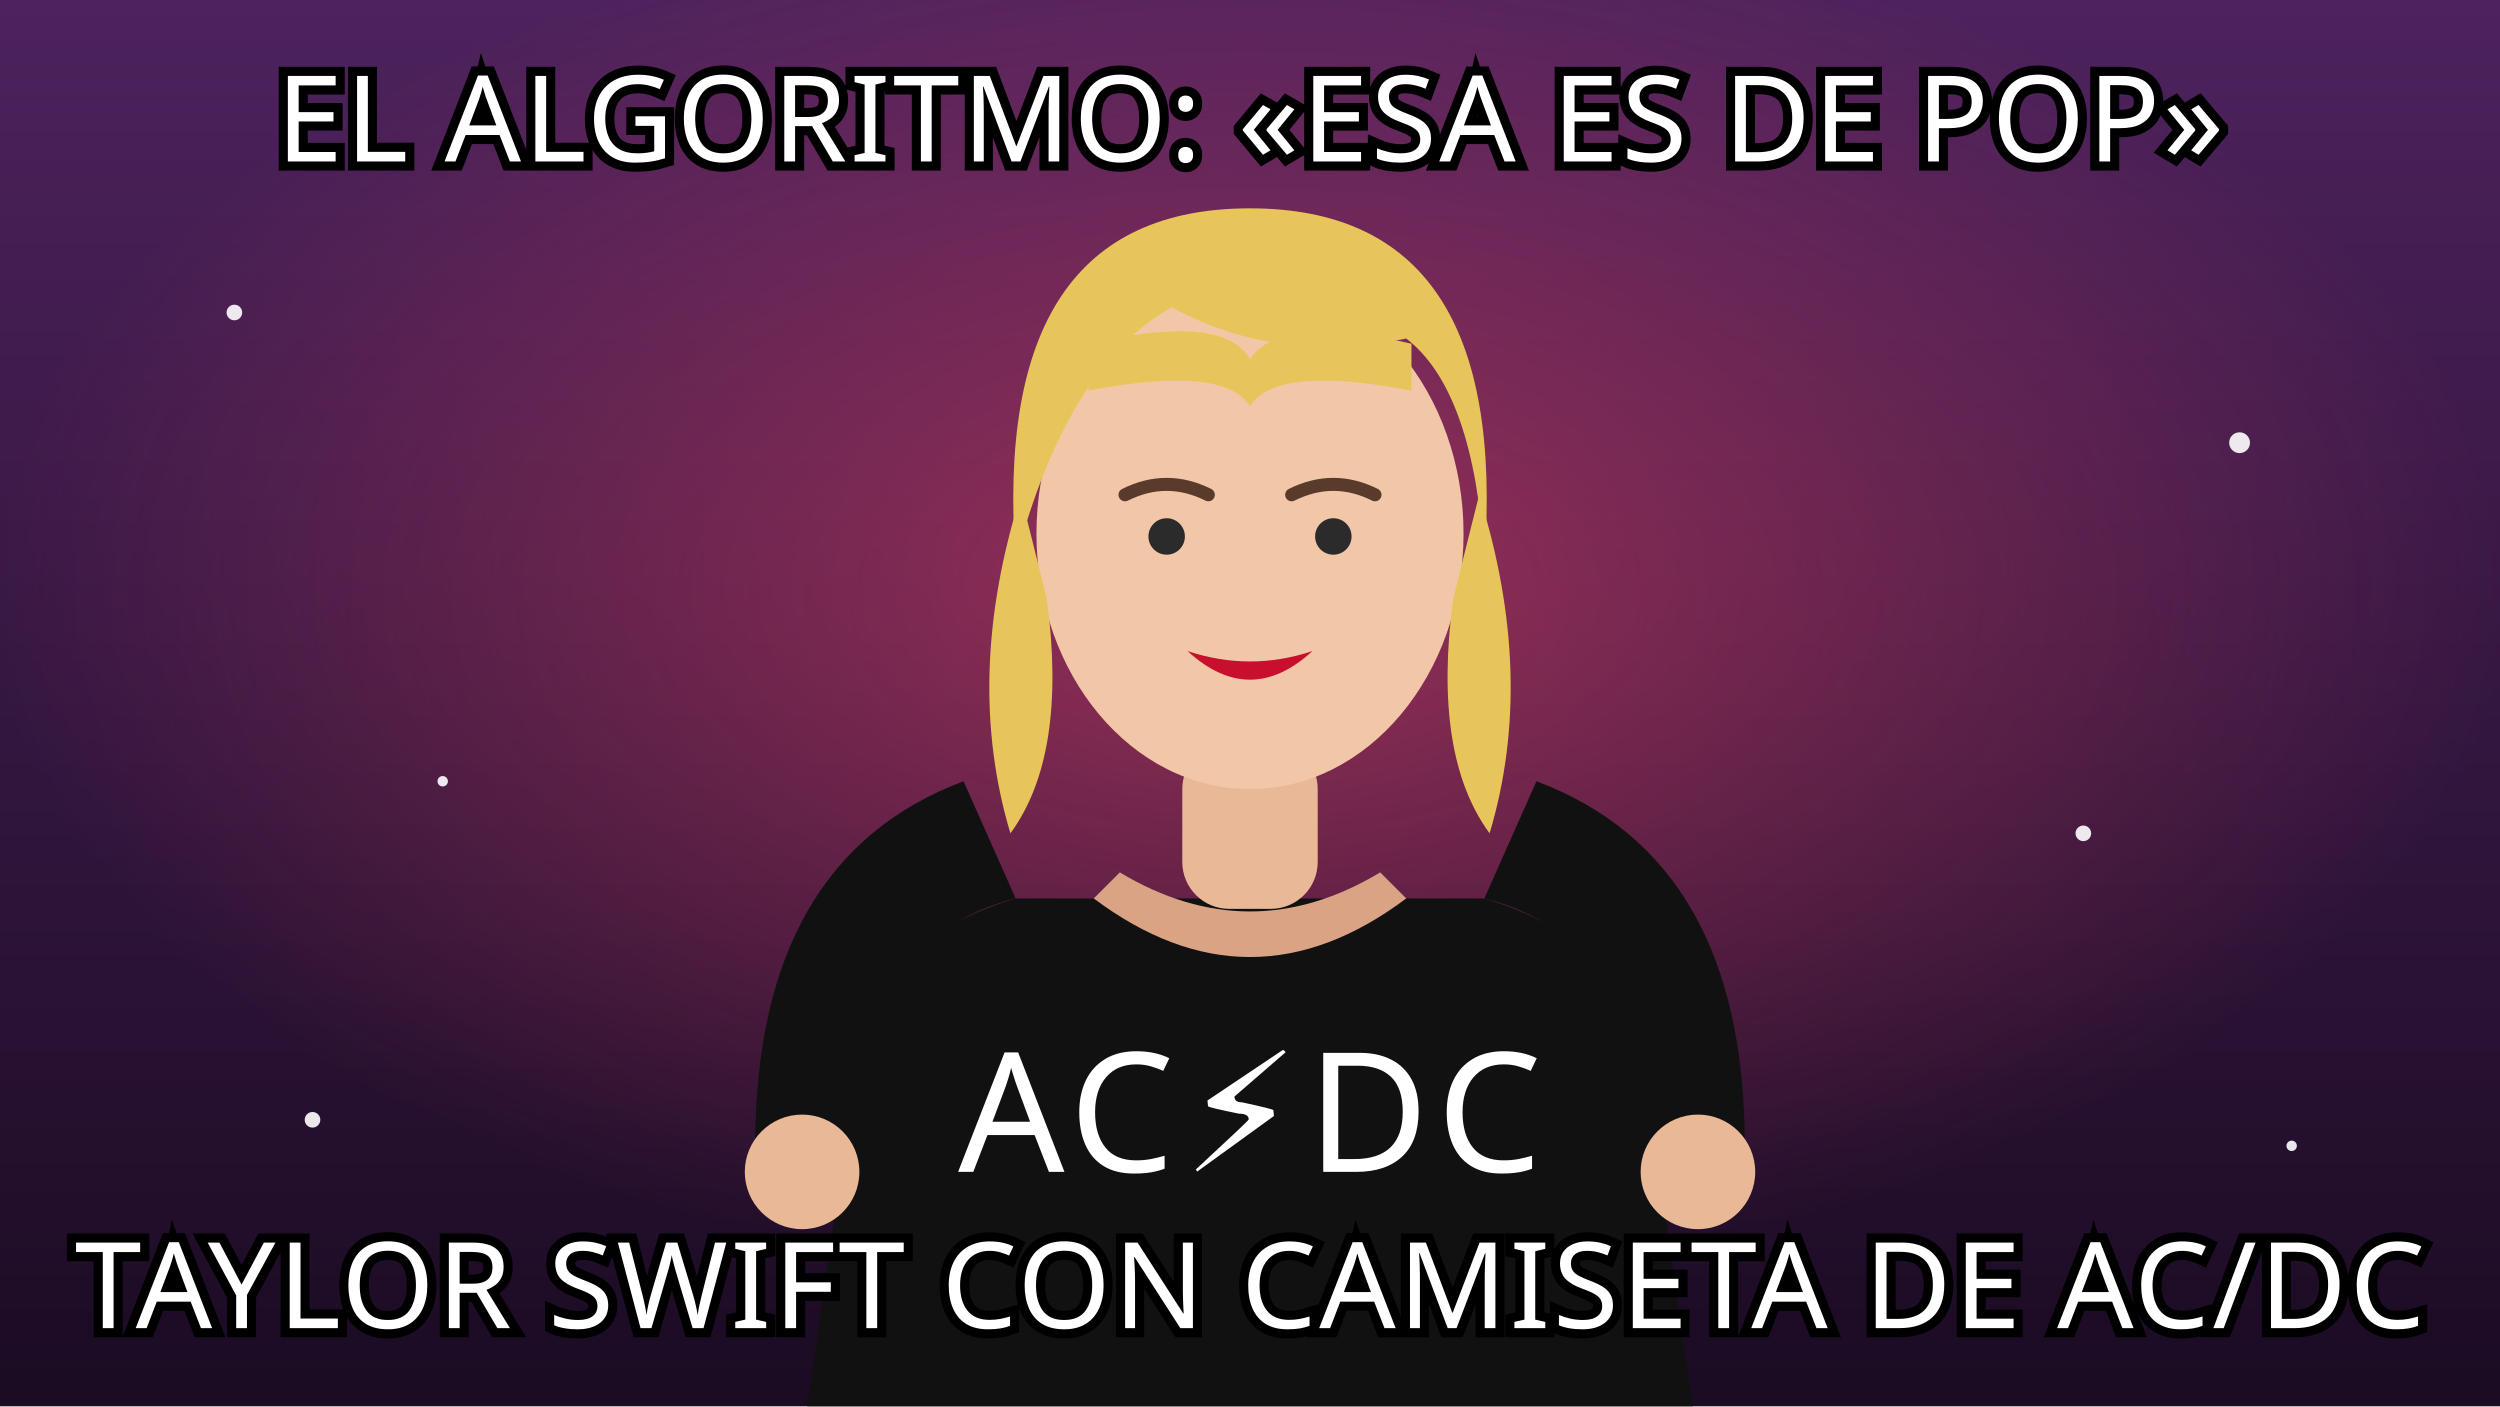
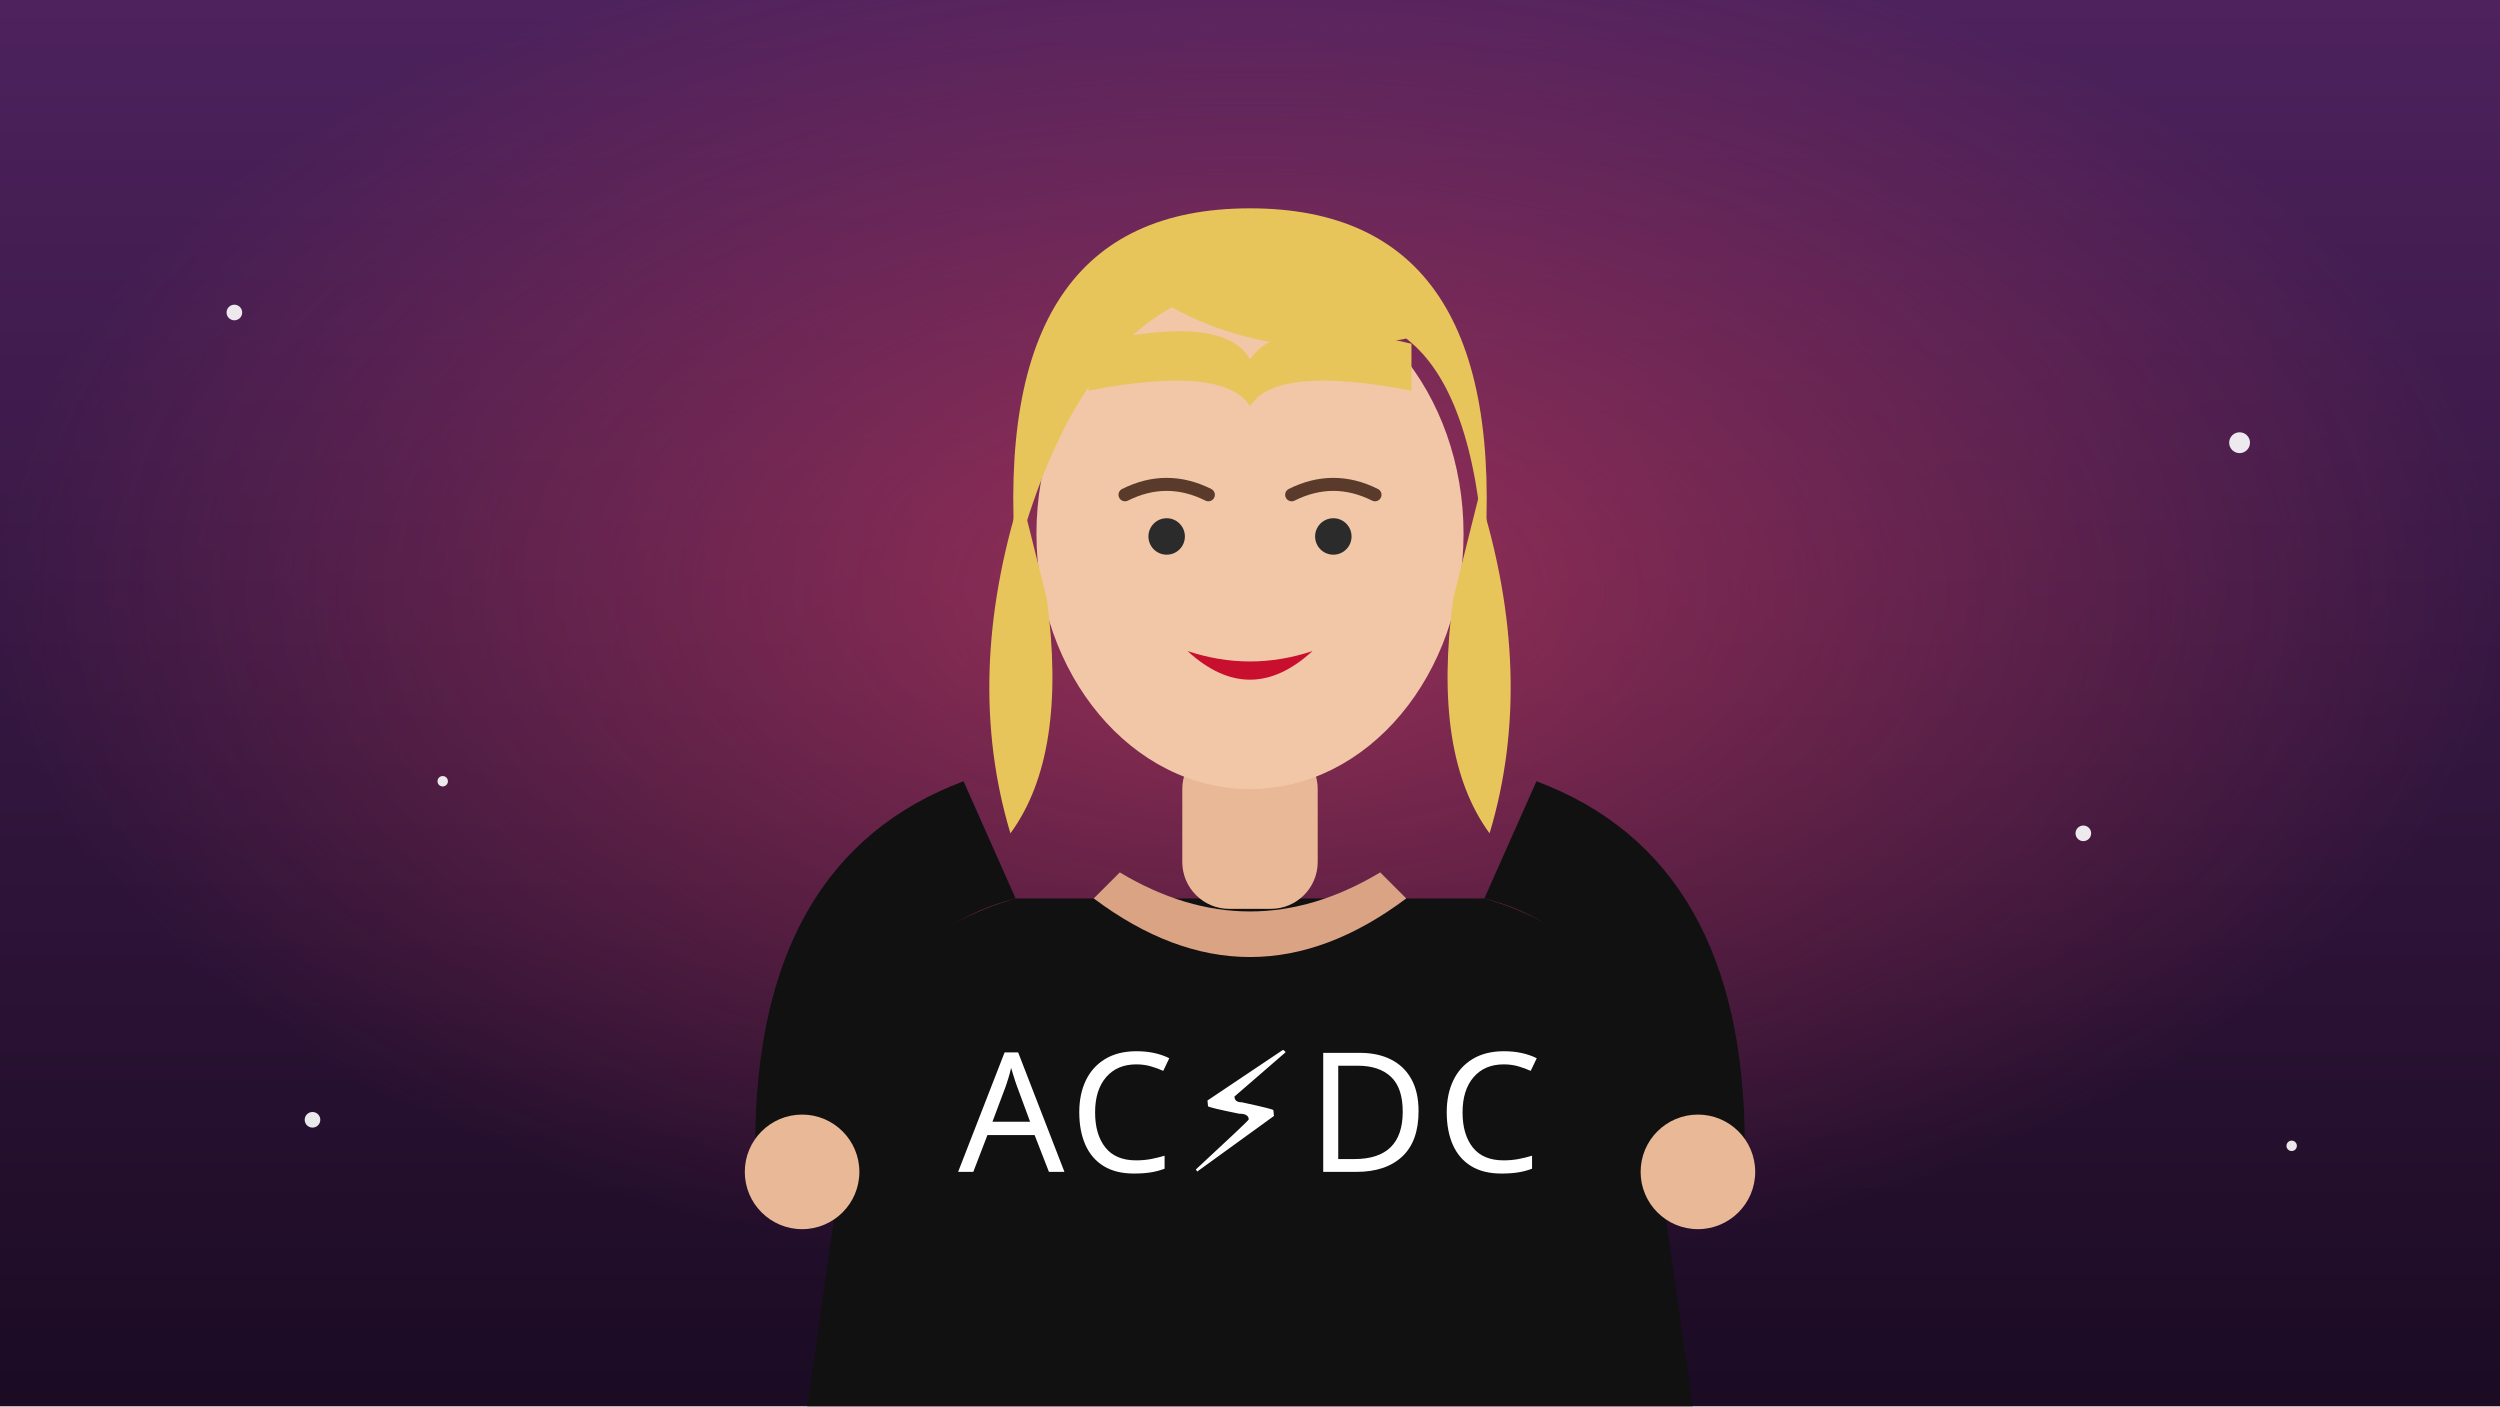
<svg xmlns="http://www.w3.org/2000/svg" viewBox="0 0 960 540" role="img" aria-label="Meme: una figura rubia con la camiseta de AC/DC, con el texto «El algoritmo: esa es de las de pop» y «La camiseta de AC/DC: ahora verás»">
  <defs>
    <linearGradient id="bg" x1="0" y1="0" x2="0" y2="1">
      <stop offset="0" stop-color="#4D225D" />
      <stop offset="1" stop-color="#1b0b23" />
    </linearGradient>
    <radialGradient id="spot" cx=".5" cy=".42" r=".5">
      <stop offset="0" stop-color="#E64366" stop-opacity=".55" />
      <stop offset="1" stop-color="#E64366" stop-opacity="0" />
    </radialGradient>
  </defs>
  <rect width="960" height="540" fill="url(#bg)" />
  <rect width="960" height="540" fill="url(#spot)" />
  <g fill="#fff" opacity=".9">
    <circle cx="90" cy="120" r="3" />
    <circle cx="860" cy="170" r="4" />
    <circle cx="170" cy="300" r="2" />
    <circle cx="800" cy="320" r="3" />
    <circle cx="120" cy="430" r="3" />
    <circle cx="880" cy="440" r="2" />
  </g>
  <g transform="translate(480 0)">
    <path d="M-170 540 L-150 400 Q-140 360 -90 345 L90 345 Q140 360 150 400 L170 540 Z" fill="#111" />
    <path d="M-60 345 Q0 390 60 345 L50 335 Q0 365 -50 335 Z" fill="#d9a384" />
    <rect x="-26" y="285" width="52" height="64" rx="18" fill="#e8b897" />
    <path d="M-110 300 Q-190 330 -190 440 L-150 440 Q-150 360 -90 345 Z" fill="#111" />
    <path d="M110 300 Q190 330 190 440 L150 440 Q150 360 90 345 Z" fill="#111" />
    <circle cx="-172" cy="450" r="22" fill="#e8b897" />
    <circle cx="172" cy="450" r="22" fill="#e8b897" />
    <text x="0" y="450" text-anchor="middle" font-family="Impact,'Arial Black',sans-serif" font-size="64" fill="#fff" letter-spacing="3">AC⚡DC</text>
    <ellipse cx="0" cy="205" rx="82" ry="98" fill="#f1c7a8" />
    <path d="M-90 215 Q-100 80 0 80 Q100 80 90 215 Q86 150 60 130 Q10 140 -30 118 Q-70 140 -90 215 Z" fill="#E8C55A" />
    <path d="M-88 190 Q-110 260 -92 320 Q-70 290 -78 230 Z" fill="#E8C55A" />
    <path d="M88 190 Q110 260 92 320 Q70 290 78 230 Z" fill="#E8C55A" />
    <path d="M-62 132 Q-10 120 0 138 Q12 120 62 132 L62 150 Q10 140 0 156 Q-10 140 -62 150 Z" fill="#E8C55A" />
    <path d="M-48 190 Q-32 182 -16 190" stroke="#5a3a2a" stroke-width="5" fill="none" stroke-linecap="round" />
    <path d="M16 190 Q32 182 48 190" stroke="#5a3a2a" stroke-width="5" fill="none" stroke-linecap="round" />
    <circle cx="-32" cy="206" r="7" fill="#2b2b2b" />
    <circle cx="32" cy="206" r="7" fill="#2b2b2b" />
    <path d="M-24 250 Q0 272 24 250 Q0 258 -24 250 Z" fill="#C8102E" />
  </g>
  <g font-family="Impact,'Arial Black',sans-serif" font-size="46" fill="#fff" stroke="#000" stroke-width="7" paint-order="stroke" text-anchor="middle" letter-spacing="1">
-     <text x="480" y="62">EL ALGORITMO: «ESA ES DE POP»</text>
-     <text x="480" y="510">TAYLOR SWIFT CON CAMISETA DE AC/DC</text>
-   </g>
+ </g>
</svg>
